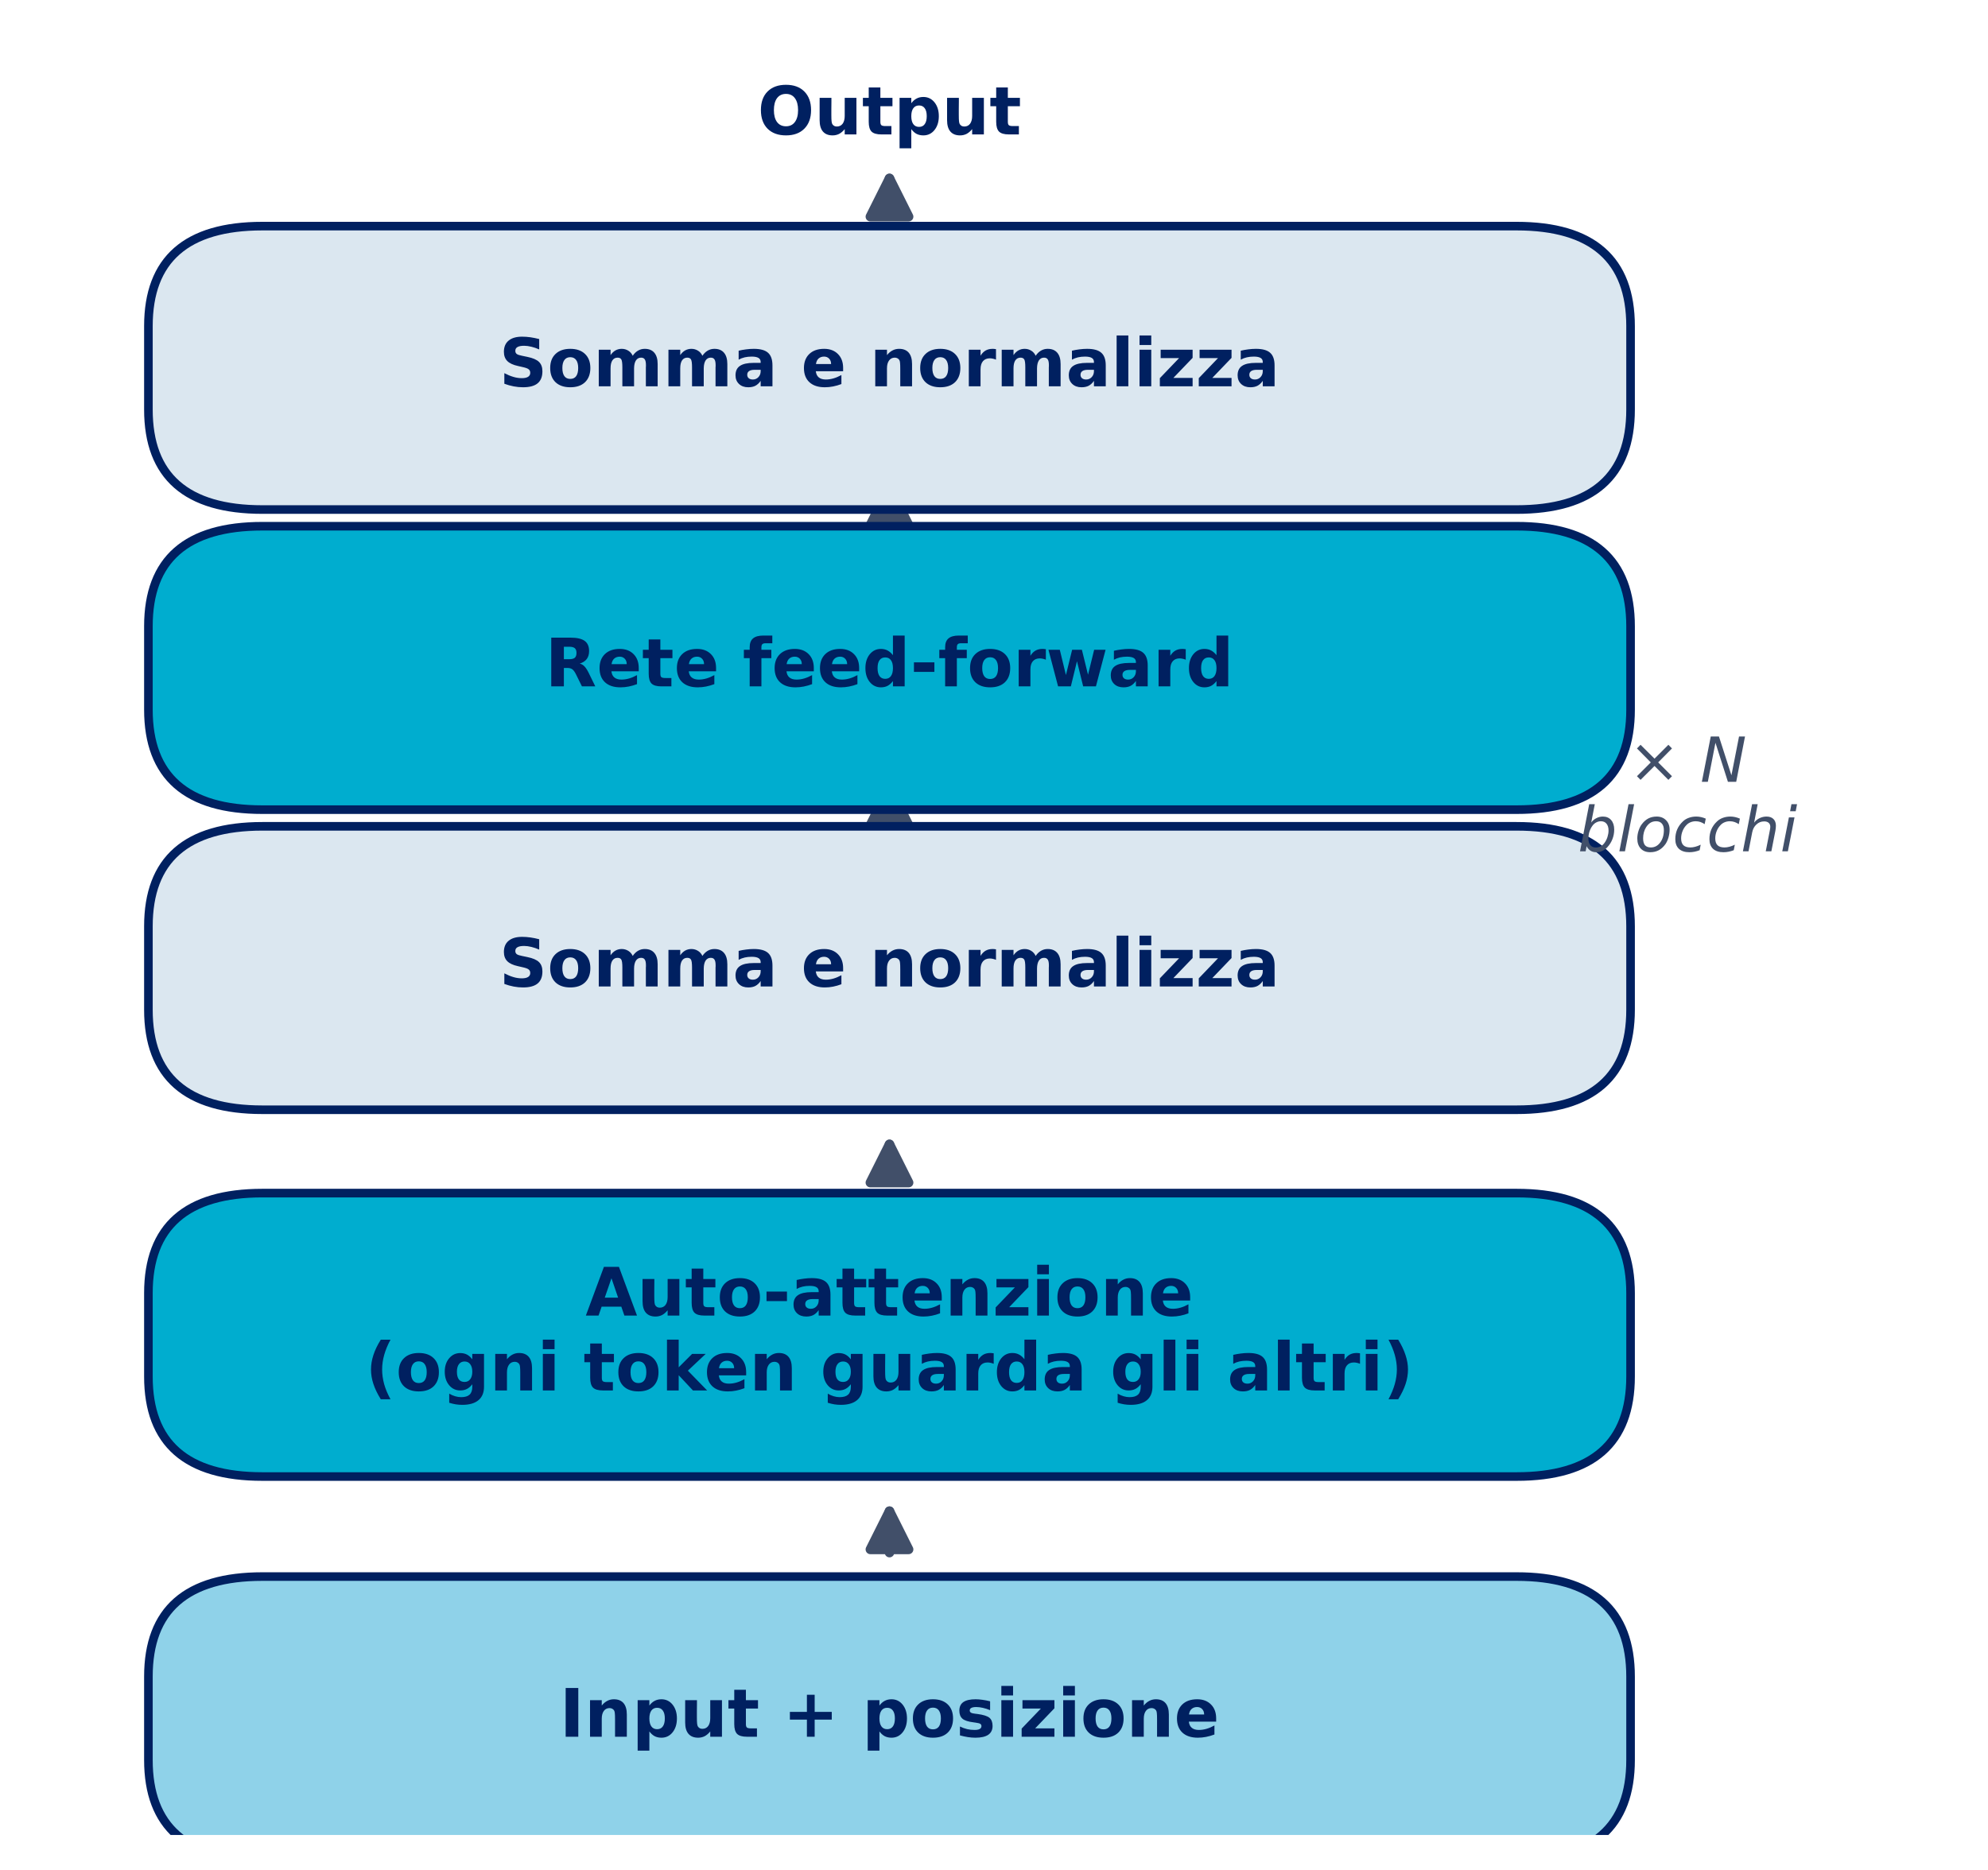
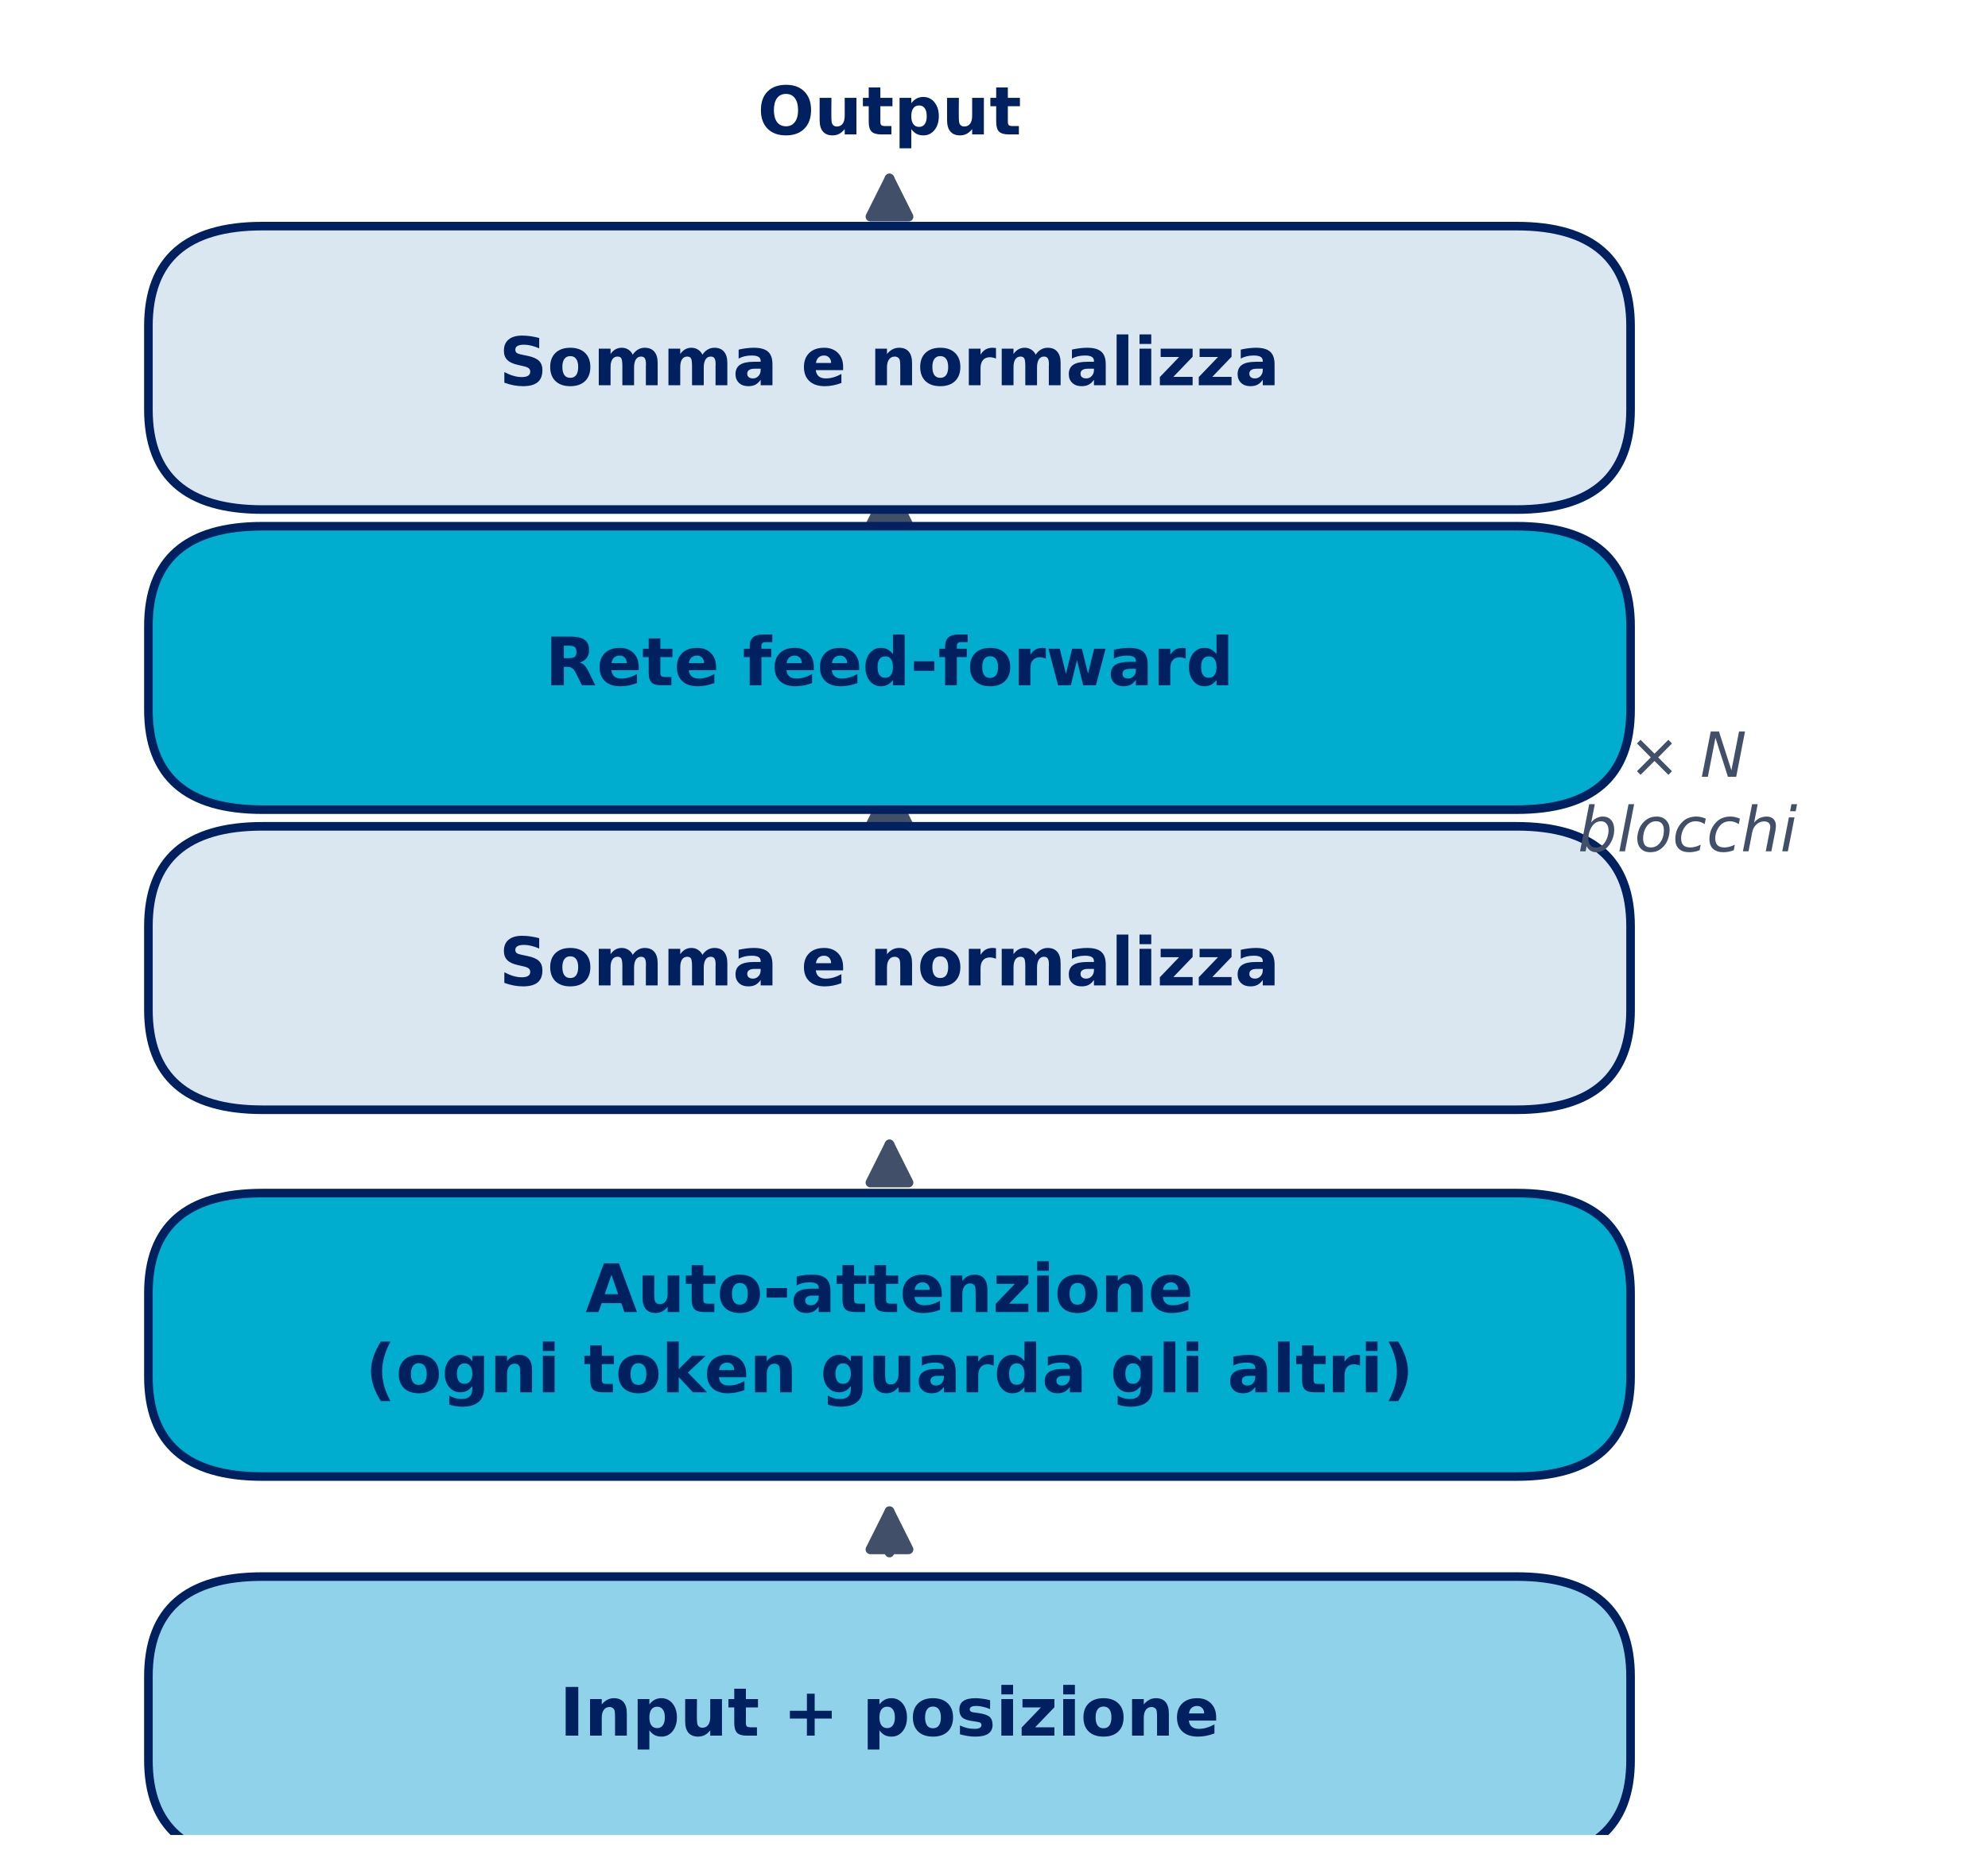
<svg xmlns="http://www.w3.org/2000/svg" width="416.16pt" height="391.392pt" viewBox="0 0 416.16 391.392" version="1.1">
  <defs>
    <style type="text/css">*{stroke-linejoin: round; stroke-linecap: butt}</style>
  </defs>
  <g id="figure_1">
    <g id="patch_1">
      <path d="M 0 391.392  L 416.16 391.392  L 416.16 0  L 0 0  L 0 391.392  z " style="fill: none" />
    </g>
    <g id="axes_1">
      <g id="patch_2">
-         <path d="M 186.202 325.065  Q 186.202 319.614 186.202 316.4  " clip-path="url(#p7d59b5bd1d)" style="fill: none; stroke: #414f69; stroke-width: 2; stroke-linecap: round" />
-         <path d="M 182.202 324.4  L 186.202 316.4  L 190.202 324.4  z " clip-path="url(#p7d59b5bd1d)" style="fill: #414f69; stroke: #414f69; stroke-width: 2; stroke-linecap: round" />
+         <path d="M 186.202 325.065  Q 186.202 319.614 186.202 316.4  " clip-path="url(#pa65cc5d89f)" style="fill: none; stroke: #414f69; stroke-width: 2; stroke-linecap: round" />
+         <path d="M 182.202 324.4  L 186.202 316.4  L 190.202 324.4  z " clip-path="url(#pa65cc5d89f)" style="fill: #414f69; stroke: #414f69; stroke-width: 2; stroke-linecap: round" />
      </g>
      <g id="patch_3">
-         <path d="M 186.202 244.783  Q 186.202 241.074 186.202 239.601  " clip-path="url(#p7d59b5bd1d)" style="fill: none; stroke: #414f69; stroke-width: 2; stroke-linecap: round" />
-         <path d="M 182.202 247.601  L 186.202 239.601  L 190.202 247.601  z " clip-path="url(#p7d59b5bd1d)" style="fill: #414f69; stroke: #414f69; stroke-width: 2; stroke-linecap: round" />
+         <path d="M 186.202 244.783  Q 186.202 241.074 186.202 239.601  " clip-path="url(#pa65cc5d89f)" style="fill: none; stroke: #414f69; stroke-width: 2; stroke-linecap: round" />
+         <path d="M 182.202 247.601  L 186.202 239.601  L 190.202 247.601  z " clip-path="url(#pa65cc5d89f)" style="fill: #414f69; stroke: #414f69; stroke-width: 2; stroke-linecap: round" />
      </g>
      <g id="patch_4">
-         <path d="M 186.202 167.985  Q 186.202 165.26 186.202 164.771  " clip-path="url(#p7d59b5bd1d)" style="fill: none; stroke: #414f69; stroke-width: 2; stroke-linecap: round" />
-         <path d="M 182.202 172.771  L 186.202 164.771  L 190.202 172.771  z " clip-path="url(#p7d59b5bd1d)" style="fill: #414f69; stroke: #414f69; stroke-width: 2; stroke-linecap: round" />
+         <path d="M 186.202 167.985  Q 186.202 165.26 186.202 164.771  " clip-path="url(#pa65cc5d89f)" style="fill: none; stroke: #414f69; stroke-width: 2; stroke-linecap: round" />
+         <path d="M 182.202 172.771  L 186.202 164.771  L 190.202 172.771  z " clip-path="url(#pa65cc5d89f)" style="fill: #414f69; stroke: #414f69; stroke-width: 2; stroke-linecap: round" />
      </g>
      <g id="patch_5">
-         <path d="M 186.202 105.153  Q 186.202 102.428 186.202 101.939  " clip-path="url(#p7d59b5bd1d)" style="fill: none; stroke: #414f69; stroke-width: 2; stroke-linecap: round" />
-         <path d="M 182.202 109.939  L 186.202 101.939  L 190.202 109.939  z " clip-path="url(#p7d59b5bd1d)" style="fill: #414f69; stroke: #414f69; stroke-width: 2; stroke-linecap: round" />
+         <path d="M 186.202 105.153  Q 186.202 102.428 186.202 101.939  " clip-path="url(#pa65cc5d89f)" style="fill: none; stroke: #414f69; stroke-width: 2; stroke-linecap: round" />
+         <path d="M 182.202 109.939  L 186.202 101.939  L 190.202 109.939  z " clip-path="url(#pa65cc5d89f)" style="fill: #414f69; stroke: #414f69; stroke-width: 2; stroke-linecap: round" />
      </g>
      <g id="patch_6">
-         <path d="M 186.202 42.32  Q 186.202 38.723 186.202 37.361  " clip-path="url(#p7d59b5bd1d)" style="fill: none; stroke: #414f69; stroke-width: 2; stroke-linecap: round" />
-         <path d="M 182.202 45.361  L 186.202 37.361  L 190.202 45.361  z " clip-path="url(#p7d59b5bd1d)" style="fill: #414f69; stroke: #414f69; stroke-width: 2; stroke-linecap: round" />
+         <path d="M 186.202 42.32  Q 186.202 38.723 186.202 37.361  " clip-path="url(#pa65cc5d89f)" style="fill: none; stroke: #414f69; stroke-width: 2; stroke-linecap: round" />
+         <path d="M 182.202 45.361  L 186.202 37.361  L 190.202 45.361  z " clip-path="url(#pa65cc5d89f)" style="fill: #414f69; stroke: #414f69; stroke-width: 2; stroke-linecap: round" />
      </g>
      <g id="patch_7">
-         <path d="M 54.934 389.428  L 317.47 389.428  Q 341.337 389.428 341.337 368.484  L 341.337 351.031  Q 341.337 330.087 317.47 330.087  L 54.934 330.087  Q 31.067 330.087 31.067 351.031  L 31.067 368.484  Q 31.067 389.428 54.934 389.428  z " clip-path="url(#p7d59b5bd1d)" style="fill: #8fd2e9; stroke: #002060; stroke-width: 1.8; stroke-linejoin: miter" />
+         <path d="M 54.934 389.428  L 317.47 389.428  Q 341.337 389.428 341.337 368.484  L 341.337 351.031  Q 341.337 330.087 317.47 330.087  L 54.934 330.087  Q 31.067 330.087 31.067 351.031  L 31.067 368.484  Q 31.067 389.428 54.934 389.428  z " clip-path="url(#pa65cc5d89f)" style="fill: #8fd2e9; stroke: #002060; stroke-width: 1.8; stroke-linejoin: miter" />
      </g>
      <g id="patch_8">
-         <path d="M 54.934 309.143  L 317.47 309.143  Q 341.337 309.143 341.337 288.199  L 341.337 270.745  Q 341.337 249.801 317.47 249.801  L 54.934 249.801  Q 31.067 249.801 31.067 270.745  L 31.067 288.199  Q 31.067 309.143 54.934 309.143  z " clip-path="url(#p7d59b5bd1d)" style="fill: #00adcf; stroke: #002060; stroke-width: 1.8; stroke-linejoin: miter" />
+         <path d="M 54.934 309.143  L 317.47 309.143  Q 341.337 309.143 341.337 288.199  L 341.337 270.745  Q 341.337 249.801 317.47 249.801  L 54.934 249.801  Q 31.067 249.801 31.067 270.745  L 31.067 288.199  Q 31.067 309.143 54.934 309.143  z " clip-path="url(#pa65cc5d89f)" style="fill: #00adcf; stroke: #002060; stroke-width: 1.8; stroke-linejoin: miter" />
      </g>
      <g id="patch_9">
-         <path d="M 54.934 232.348  L 317.47 232.348  Q 341.337 232.348 341.337 211.404  L 341.337 193.951  Q 341.337 173.007 317.47 173.007  L 54.934 173.007  Q 31.067 173.007 31.067 193.951  L 31.067 211.404  Q 31.067 232.348 54.934 232.348  z " clip-path="url(#p7d59b5bd1d)" style="fill: #dbe7f0; stroke: #002060; stroke-width: 1.8; stroke-linejoin: miter" />
+         <path d="M 54.934 232.348  L 317.47 232.348  Q 341.337 232.348 341.337 211.404  L 341.337 193.951  Q 341.337 173.007 317.47 173.007  L 54.934 173.007  Q 31.067 173.007 31.067 193.951  L 31.067 211.404  Q 31.067 232.348 54.934 232.348  z " clip-path="url(#pa65cc5d89f)" style="fill: #dbe7f0; stroke: #002060; stroke-width: 1.8; stroke-linejoin: miter" />
      </g>
      <g id="patch_10">
-         <path d="M 54.934 169.516  L 317.47 169.516  Q 341.337 169.516 341.337 148.572  L 341.337 131.119  Q 341.337 110.175 317.47 110.175  L 54.934 110.175  Q 31.067 110.175 31.067 131.119  L 31.067 148.572  Q 31.067 169.516 54.934 169.516  z " clip-path="url(#p7d59b5bd1d)" style="fill: #00adcf; stroke: #002060; stroke-width: 1.8; stroke-linejoin: miter" />
+         <path d="M 54.934 169.516  L 317.47 169.516  Q 341.337 169.516 341.337 148.572  L 341.337 131.119  Q 341.337 110.175 317.47 110.175  L 54.934 110.175  Q 31.067 110.175 31.067 131.119  L 31.067 148.572  Q 31.067 169.516 54.934 169.516  z " clip-path="url(#pa65cc5d89f)" style="fill: #00adcf; stroke: #002060; stroke-width: 1.8; stroke-linejoin: miter" />
      </g>
      <g id="patch_11">
-         <path d="M 54.934 106.684  L 317.47 106.684  Q 341.337 106.684 341.337 85.74  L 341.337 68.287  Q 341.337 47.343 317.47 47.343  L 54.934 47.343  Q 31.067 47.343 31.067 68.287  L 31.067 85.74  Q 31.067 106.684 54.934 106.684  z " clip-path="url(#p7d59b5bd1d)" style="fill: #dbe7f0; stroke: #002060; stroke-width: 1.8; stroke-linejoin: miter" />
+         <path d="M 54.934 106.684  L 317.47 106.684  Q 341.337 106.684 341.337 85.74  L 341.337 68.287  Q 341.337 47.343 317.47 47.343  L 54.934 47.343  Q 31.067 47.343 31.067 68.287  L 31.067 85.74  Q 31.067 106.684 54.934 106.684  z " clip-path="url(#pa65cc5d89f)" style="fill: #dbe7f0; stroke: #002060; stroke-width: 1.8; stroke-linejoin: miter" />
      </g>
      <g id="text_1">
        <text style="font-weight: 700; font-size: 14px; font-family: 'DejaVu Sans'; text-anchor: middle; fill: #002060" x="186.202" y="28.144" transform="rotate(-0 186.202 28.144)">Output</text>
      </g>
      <g id="text_2">
-         <text style="font-style: italic; font-size: 13px; font-family: 'DejaVu Sans'; fill: #414f69" transform="translate(340.8951 163.6855)">× N</text>
+         <text style="font-style: italic; font-size: 13px; font-family: 'DejaVu Sans'; fill: #414f69" transform="translate(340.8951 162.6391)">× N</text>
        <text style="font-style: italic; font-size: 13px; font-family: 'DejaVu Sans'; fill: #414f69" transform="translate(330.2879 178.2427)">blocchi</text>
      </g>
      <g id="text_3">
-         <text style="font-weight: 700; font-size: 14px; font-family: 'DejaVu Sans'; text-anchor: middle; fill: #002060" x="186.202" y="363.62" transform="rotate(-0 186.202 363.6205)">Input + posizione</text>
+         <text style="font-weight: 700; font-size: 14px; font-family: 'DejaVu Sans'; text-anchor: middle; fill: #002060" x="186.202" y="363.395" transform="rotate(-0 186.202 363.3946)">Input + posizione</text>
      </g>
      <g id="text_4">
-         <text style="font-weight: 700; font-size: 14px; font-family: 'DejaVu Sans'; fill: #002060" transform="translate(122.5807 275.442)">Auto-attenzione</text>
-         <text style="font-weight: 700; font-size: 14px; font-family: 'DejaVu Sans'; fill: #002060" transform="translate(76.46167 291.1189)">(ogni token guarda gli altri)</text>
+         <text style="font-weight: 700; font-size: 14px; font-family: 'DejaVu Sans'; fill: #002060" transform="translate(122.5807 274.7074)">Auto-attenzione</text>
+         <text style="font-weight: 700; font-size: 14px; font-family: 'DejaVu Sans'; fill: #002060" transform="translate(76.46604 291.5112)">(ogni token guarda gli altri)</text>
      </g>
      <g id="text_5">
-         <text style="font-weight: 700; font-size: 14px; font-family: 'DejaVu Sans'; text-anchor: middle; fill: #002060" x="186.202" y="206.54" transform="rotate(-0 186.202 206.5405)">Somma e normalizza</text>
+         <text style="font-weight: 700; font-size: 14px; font-family: 'DejaVu Sans'; text-anchor: middle; fill: #002060" x="186.202" y="206.315" transform="rotate(-0 186.202 206.3146)">Somma e normalizza</text>
      </g>
      <g id="text_6">
-         <text style="font-weight: 700; font-size: 14px; font-family: 'DejaVu Sans'; text-anchor: middle; fill: #002060" x="186.202" y="143.708" transform="rotate(-0 186.202 143.7085)">Rete feed-forward</text>
+         <text style="font-weight: 700; font-size: 14px; font-family: 'DejaVu Sans'; text-anchor: middle; fill: #002060" x="186.202" y="143.483" transform="rotate(-0 186.202 143.4826)">Rete feed-forward</text>
      </g>
      <g id="text_7">
-         <text style="font-weight: 700; font-size: 14px; font-family: 'DejaVu Sans'; text-anchor: middle; fill: #002060" x="186.202" y="80.876" transform="rotate(-0 186.202 80.87646)">Somma e normalizza</text>
+         <text style="font-weight: 700; font-size: 14px; font-family: 'DejaVu Sans'; text-anchor: middle; fill: #002060" x="186.202" y="80.651" transform="rotate(-0 186.202 80.6506)">Somma e normalizza</text>
      </g>
    </g>
  </g>
  <defs>
-     <clipPath id="p7d59b5bd1d">
+     <clipPath id="pa65cc5d89f">
      <rect x="7.2" y="7.2" width="401.76" height="376.992" />
    </clipPath>
  </defs>
</svg>
